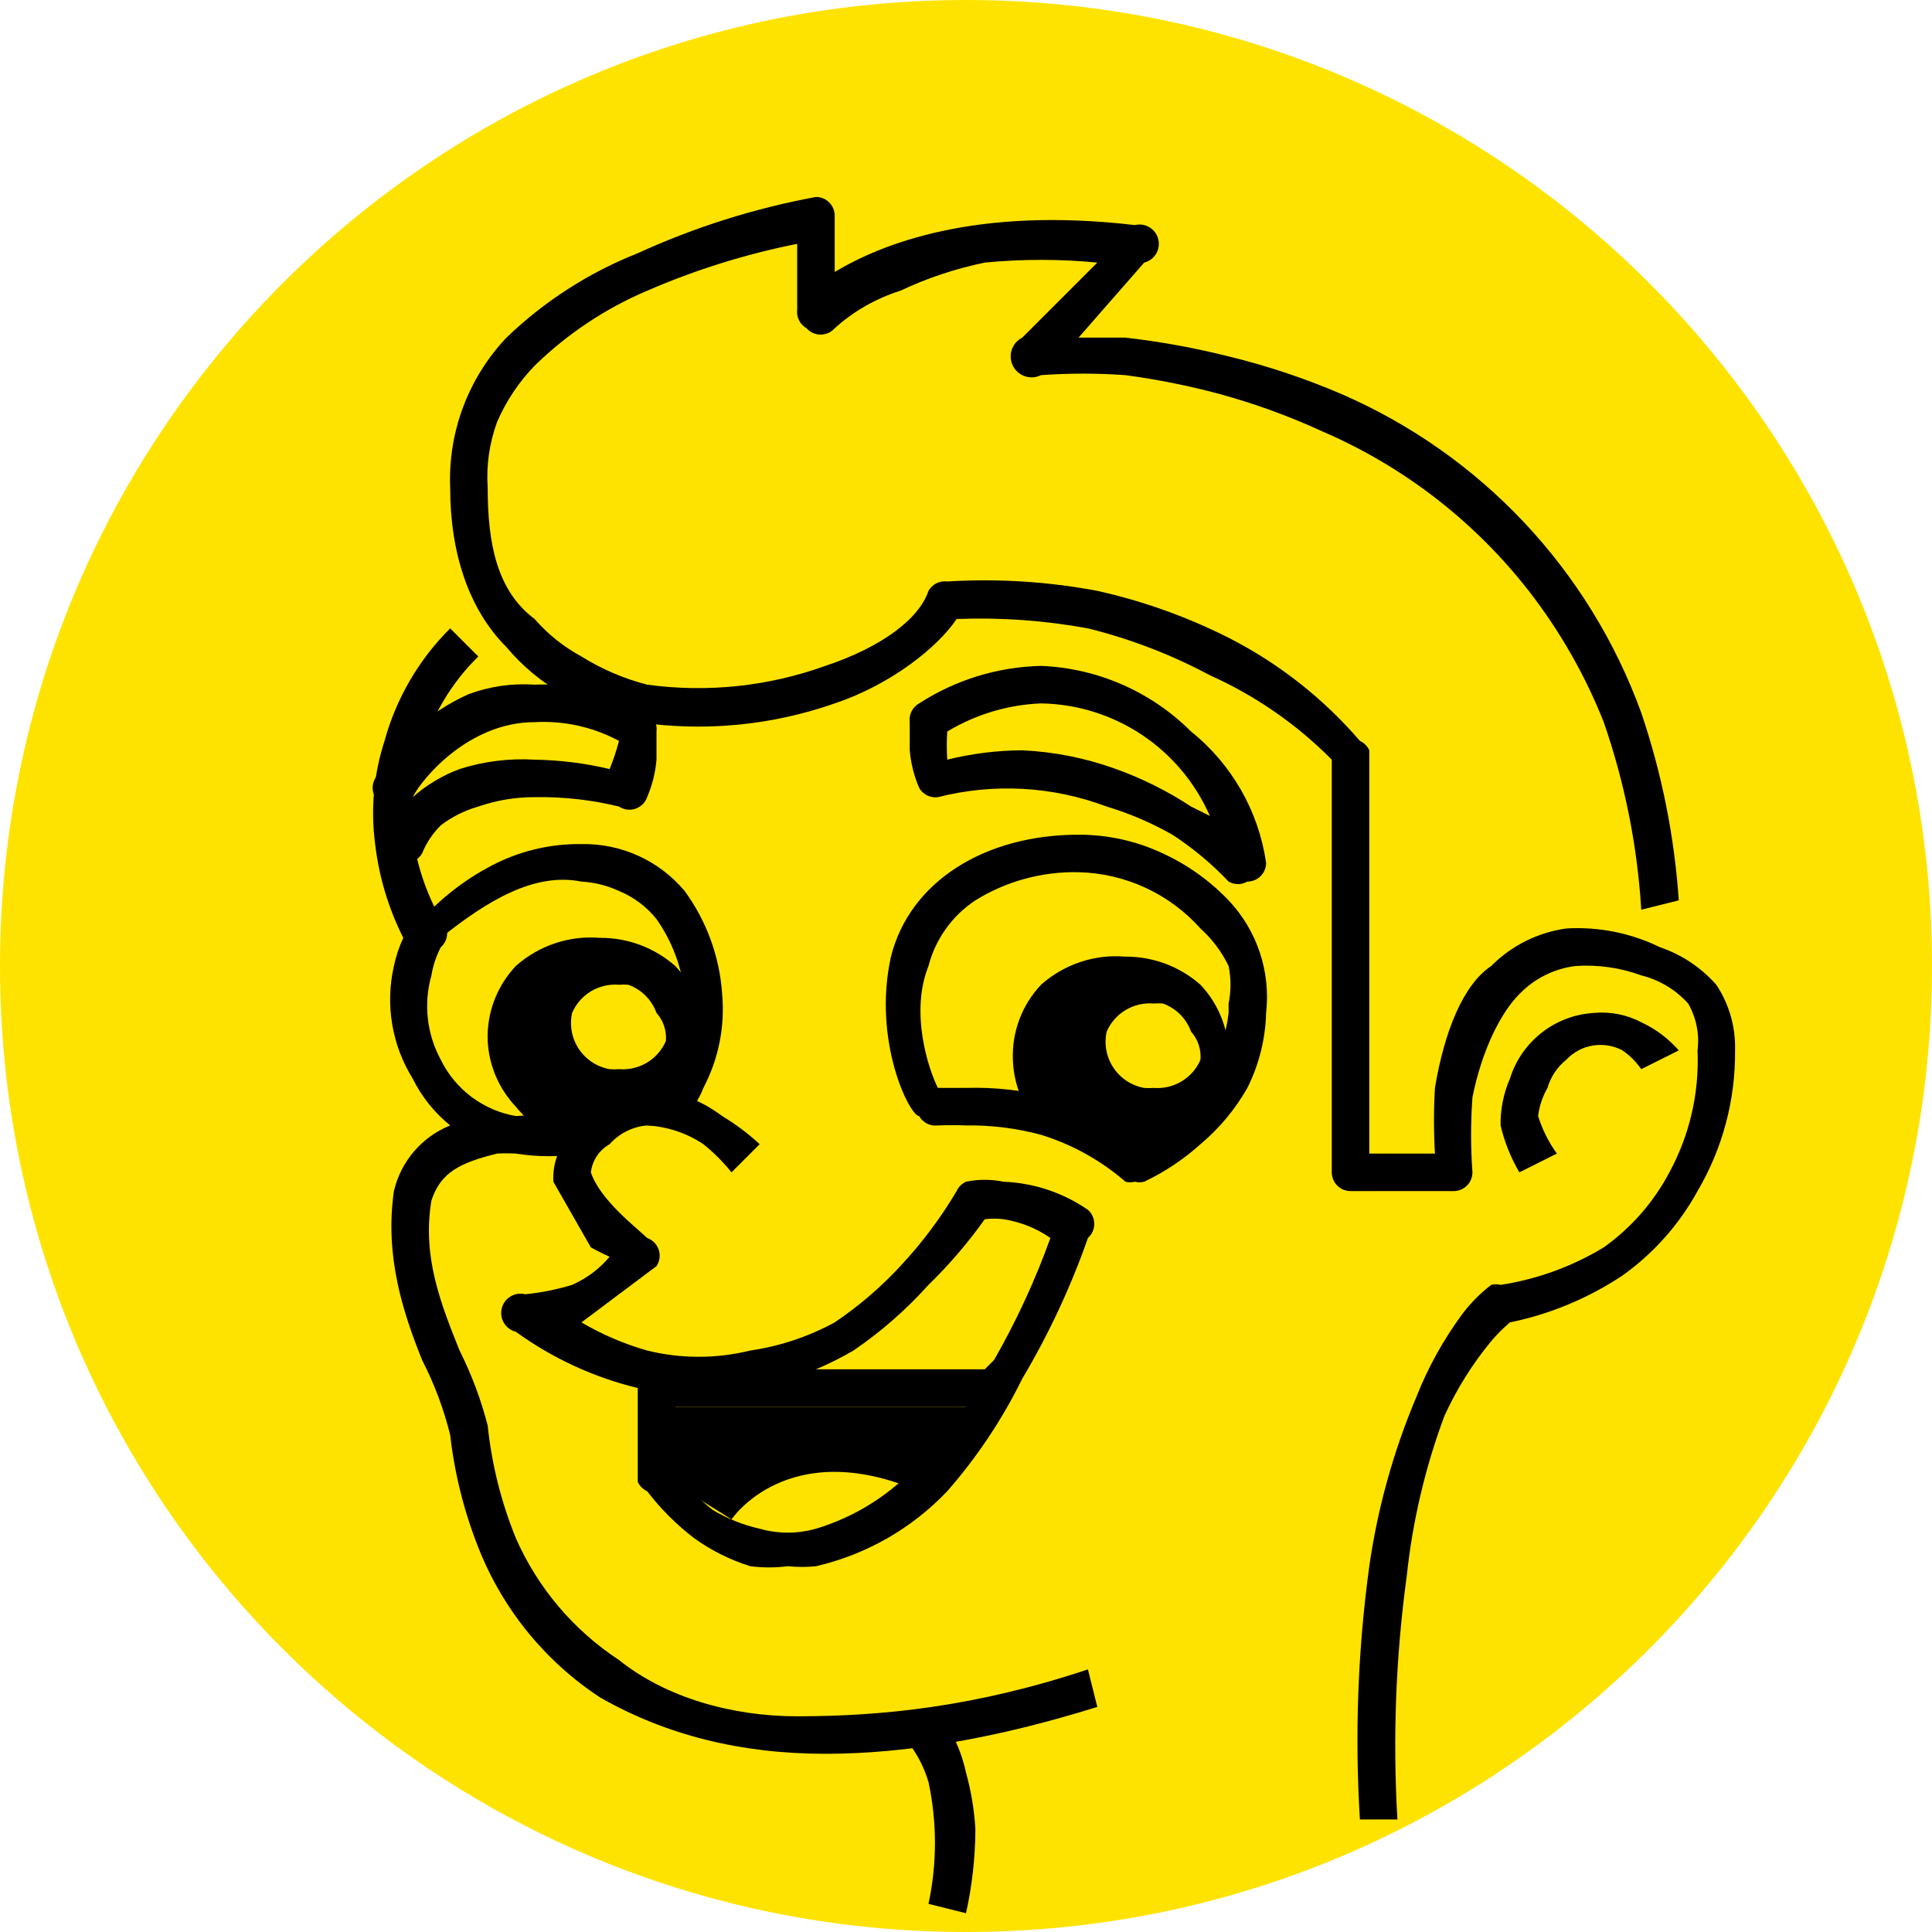
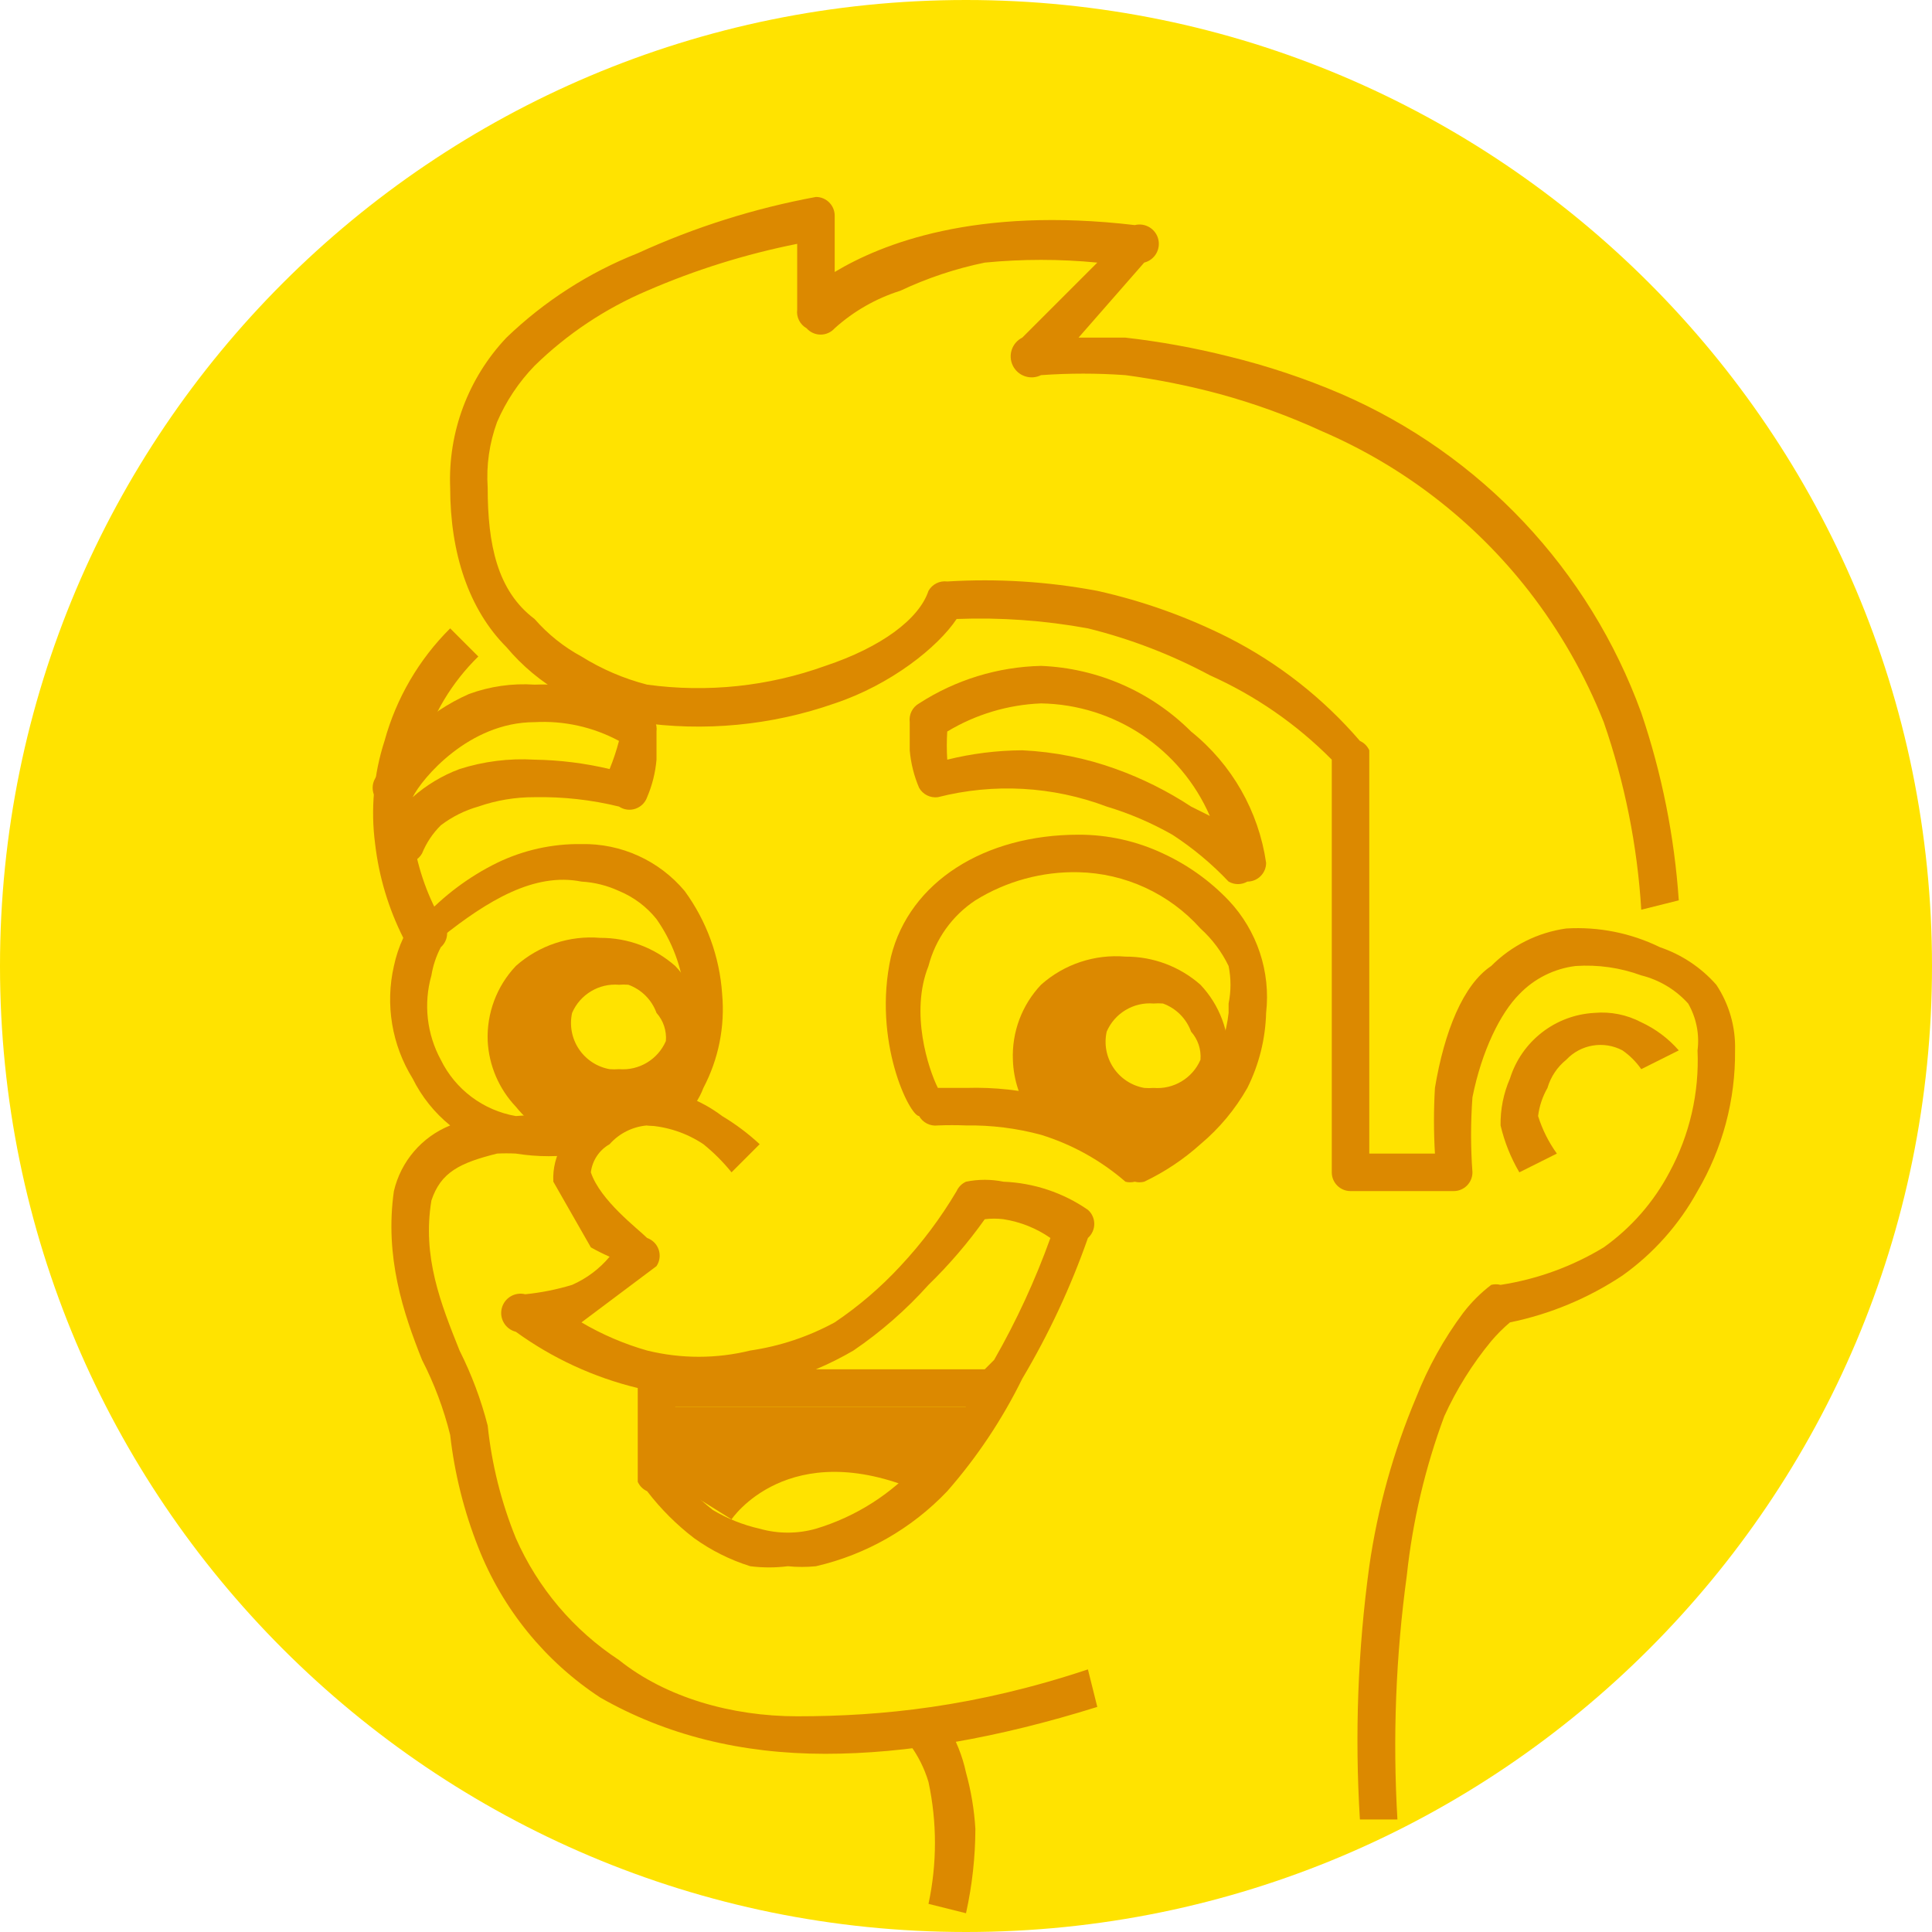
<svg xmlns="http://www.w3.org/2000/svg" viewBox="0 0 206 206">
  <g transform="translate(-33 -33)">
    <circle cx="103" cy="103" r="103" transform="translate(33 33)" fill="#ffe300" />
-     <g fill="#000">
+     <g fill="#dc8900">
      <path d="M178 227a137 137 0 0 1 1-27 73 73 0 0 1 5-18 39 39 0 0 1 5-9 16 16 0 0 1 3-3 2 2 0 0 1 1 0 30 30 0 0 0 11-4 23 23 0 0 0 7-8 25 25 0 0 0 3-13 8 8 0 0 0-1-5 10 10 0 0 0-5-3 17 17 0 0 0-7-1 10 10 0 0 0-6 3c-2 2-4 6-5 11a55 55 0 0 0 0 8 2 2 0 0 1-2 2h-11a2 2 0 0 1-2-2v-44a43 43 0 0 0-13-9 56 56 0 0 0-13-5 64 64 0 0 0-14-1c-2 3-7 7-13 9a44 44 0 0 1-21 2 29 29 0 0 1-8-3 22 22 0 0 1-6-5c-4-4-6-10-6-17a22 22 0 0 1 6-16 43 43 0 0 1 14-9 81 81 0 0 1 19-6 2 2 0 0 1 2 2v6c5-3 15-7 32-5a2 2 0 0 1 1 4l-7 8h5a84 84 0 0 1 11 2 76 76 0 0 1 12 4 59 59 0 0 1 32 34 79 79 0 0 1 4 20l-4 1a75 75 0 0 0-4-20 57 57 0 0 0-8-14 56 56 0 0 0-22-17 71 71 0 0 0-11-4 79 79 0 0 0-10-2 63 63 0 0 0-9 0 2 2 0 0 1-2-4l8-8a62 62 0 0 0-12 0 40 40 0 0 0-9 3 19 19 0 0 0-7 4 2 2 0 0 1-3 0 2 2 0 0 1-1-2v-7a79 79 0 0 0-16 5 39 39 0 0 0-12 8 20 20 0 0 0-4 6 17 17 0 0 0-1 7c0 6 1 11 5 14a18 18 0 0 0 5 4 25 25 0 0 0 7 3 40 40 0 0 0 19-2c6-2 10-5 11-8a2 2 0 0 1 2-1 65 65 0 0 1 16 1 60 60 0 0 1 14 5 46 46 0 0 1 14 11 2 2 0 0 1 1 1v43h7a60 60 0 0 1 0-7c1-6 3-11 6-13a14 14 0 0 1 8-4 20 20 0 0 1 10 2 14 14 0 0 1 6 4 12 12 0 0 1 2 7 29 29 0 0 1-4 15 27 27 0 0 1-8 9 34 34 0 0 1-12 5 17 17 0 0 0-2 2 36 36 0 0 0-5 8 70 70 0 0 0-4 17 134 134 0 0 0-1 26Zm-57-7c-9 0-17-2-24-6a34 34 0 0 1-13-16 47 47 0 0 1-3-12 37 37 0 0 0-3-8c-2-5-4-11-3-18a10 10 0 0 1 6-7 15 15 0 0 1-4-5 16 16 0 0 1-2-12 14 14 0 0 1 1-3 30 30 0 0 1-3-10 25 25 0 0 1 1-11 27 27 0 0 1 7-12l3 3a23 23 0 0 0-6 10 21 21 0 0 0-1 9 25 25 0 0 0 3 9 2 2 0 0 1 0 3 10 10 0 0 0-1 3 12 12 0 0 0 1 9 11 11 0 0 0 8 6 38 38 0 0 1 6 0 2 2 0 1 1 1 4 22 22 0 0 1-7 0 20 20 0 0 0-2 0c-4 1-6 2-7 5-1 6 1 11 3 16a40 40 0 0 1 3 8 44 44 0 0 0 3 12 30 30 0 0 0 11 13c5 4 12 6 19 6 9 0 19-1 31-5l1 4q-16 5-29 5Z" />
      <path d="M117 200a16 16 0 0 1-4 0 21 21 0 0 1-6-3 27 27 0 0 1-5-5 2 2 0 0 1-1-1v-10a37 37 0 0 1-13-6 2 2 0 0 1 1-4 26 26 0 0 0 5-1 11 11 0 0 0 4-3 23 23 0 0 1-2-1l-4-7a7 7 0 0 1 1-4 10 10 0 0 1 9-6 15 15 0 0 1 8 3 24 24 0 0 1 4 3l-3 3 1-2-1 2a20 20 0 0 0-3-3 12 12 0 0 0-6-2 6 6 0 0 0-4 2 4 4 0 0 0-2 3c1 3 5 6 6 7a2 2 0 0 1 1 3l-8 6a30 30 0 0 0 7 3 23 23 0 0 0 11 0 27 27 0 0 0 9-3 40 40 0 0 0 7-6 46 46 0 0 0 6-8 2 2 0 0 1 1-1 10 10 0 0 1 4 0 17 17 0 0 1 9 3 2 2 0 0 1 0 3 83 83 0 0 1-7 15 55 55 0 0 1-8 12 28 28 0 0 1-14 8 15 15 0 0 1-3 0Zm-12-10a24 24 0 0 0 4 4 17 17 0 0 0 5 2 11 11 0 0 0 6 0 24 24 0 0 0 11-7 44 44 0 0 0 5-6h-31Zm15-11h18l1-1a82 82 0 0 0 6-13 12 12 0 0 0-5-2 8 8 0 0 0-2 0 51 51 0 0 1-6 7 44 44 0 0 1-8 7 34 34 0 0 1-4 2Z" />
      <path d="m138 183-4 5-3 4c-14-6-20 3-20 3l-8-5v-7Zm-35-30a6 6 0 0 1-1 0l1-4 2-2a14 14 0 0 0 1-8 17 17 0 0 0-3-8 10 10 0 0 0-4-3 11 11 0 0 0-4-1c-5-1-10 2-15 6l-2-2a27 27 0 0 1 8-6 20 20 0 0 1 9-2 14 14 0 0 1 11 5 21 21 0 0 1 4 11 18 18 0 0 1-2 10 8 8 0 0 1-2 3 6 6 0 0 1-3 1Zm92 5a18 18 0 0 1-2-5 12 12 0 0 1 1-5 10 10 0 0 1 9-7 9 9 0 0 1 5 1 12 12 0 0 1 4 3l-4 2a8 8 0 0 0-2-2 5 5 0 0 0-6 1 6 6 0 0 0-2 3 8 8 0 0 0-1 3 14 14 0 0 0 2 4Z" />
      <path d="M94 155a12 12 0 0 1-6-4 11 11 0 0 1-3-7 11 11 0 0 1 3-8 12 12 0 0 1 9-3 12 12 0 0 1 8 3 11 11 0 0 1 3 8 11 11 0 0 1-2 6 14 14 0 0 0-3 0 13 13 0 0 0-6 1 5 5 0 0 0-3 4Zm5-17a5 5 0 0 0-5 3 5 5 0 0 0 4 6 6 6 0 0 0 1 0 5 5 0 0 0 5-3 4 4 0 0 0-1-3 5 5 0 0 0-3-3 6 6 0 0 0-1 0Zm55 19a26 26 0 0 0-10-5h-1a11 11 0 0 1-2-6 11 11 0 0 1 3-8 12 12 0 0 1 9-3 12 12 0 0 1 8 3 11 11 0 0 1 3 8 11 11 0 0 1 0 3 23 23 0 0 1-9 8 12 12 0 0 1-1 0Zm2-17a5 5 0 0 0-5 3 5 5 0 0 0 4 6 6 6 0 0 0 1 0 5 5 0 0 0 5-3 4 4 0 0 0-1-3 5 5 0 0 0-3-3 6 6 0 0 0-1 0Z" />
      <path d="M154 158a26 26 0 0 0-10-5 30 30 0 0 0-8-1 40 40 0 0 0-4 0 26 26 0 0 1-2-5 23 23 0 0 1-1-12 15 15 0 0 1 7-8 23 23 0 0 1 12-4 19 19 0 0 1 8 2 21 21 0 0 1 7 5 16 16 0 0 1 3 5 12 12 0 0 1 1 6 18 18 0 0 1-3 7 21 21 0 0 1-4 6 24 24 0 0 1-6 4Zm-18-7a31 31 0 0 1 9 1 27 27 0 0 1 9 5 24 24 0 0 0 6-4 20 20 0 0 0 4-5 17 17 0 0 0 2-7 11 11 0 0 0-1-6 15 15 0 0 0-3-4 20 20 0 0 0-6-5 18 18 0 0 0-8-2 22 22 0 0 0-12 4 14 14 0 0 0-6 8 22 22 0 0 0 1 10 26 26 0 0 0 2 5h3Z" />
      <path d="M154 159a2 2 0 0 1-1 0 25 25 0 0 0-9-5 29 29 0 0 0-8-1 38 38 0 0 0-3 0 2 2 0 0 1-2-1c-1 0-5-8-3-17 2-8 10-13 20-13a21 21 0 0 1 9 2 23 23 0 0 1 7 5 15 15 0 0 1 4 12 19 19 0 0 1-2 8 22 22 0 0 1-5 6 25 25 0 0 1-6 4 2 2 0 0 1-1 0Zm-18-10a32 32 0 0 1 9 1 28 28 0 0 1 9 5 23 23 0 0 0 5-3 18 18 0 0 0 3-5 15 15 0 0 0 2-6v-1a10 10 0 0 0 0-4 13 13 0 0 0-3-4 18 18 0 0 0-13-6 20 20 0 0 0-11 3 12 12 0 0 0-5 7c-2 5 0 11 1 13h3Zm-60-24a2 2 0 0 1-2-2l-1-5a2 2 0 0 1 0-2 24 24 0 0 1 4-5 21 21 0 0 1 6-4 17 17 0 0 1 7-1 22 22 0 0 1 12 3 2 2 0 0 1 1 2v3a13 13 0 0 1-1 4 2 2 0 0 1-3 1 35 35 0 0 0-9-1 18 18 0 0 0-6 1 12 12 0 0 0-4 2 9 9 0 0 0-2 3 2 2 0 0 1-2 1Zm1-7a16 16 0 0 1 5-3 22 22 0 0 1 8-1 37 37 0 0 1 8 1 24 24 0 0 0 1-3 17 17 0 0 0-9-2c-7 0-12 6-13 8Z" />
      <path d="M166 127a2 2 0 0 1-2 0 33 33 0 0 0-6-5 34 34 0 0 0-7-3 30 30 0 0 0-18-1 2 2 0 0 1-2-1 13 13 0 0 1-1-4v-3a2 2 0 0 1 1-2 25 25 0 0 1 13-4 24 24 0 0 1 16 7 22 22 0 0 1 8 14 2 2 0 0 1-2 2Zm-24-14a34 34 0 0 1 10 2 38 38 0 0 1 8 4l2 1a20 20 0 0 0-18-12 21 21 0 0 0-10 3 24 24 0 0 0 0 3 34 34 0 0 1 8-1Zm-6 124-4-1a31 31 0 0 0 0-13 13 13 0 0 0-2-4l4-2a16 16 0 0 1 2 5 29 29 0 0 1 1 6 42 42 0 0 1-1 9Z" />
    </g>
  </g>
</svg>
